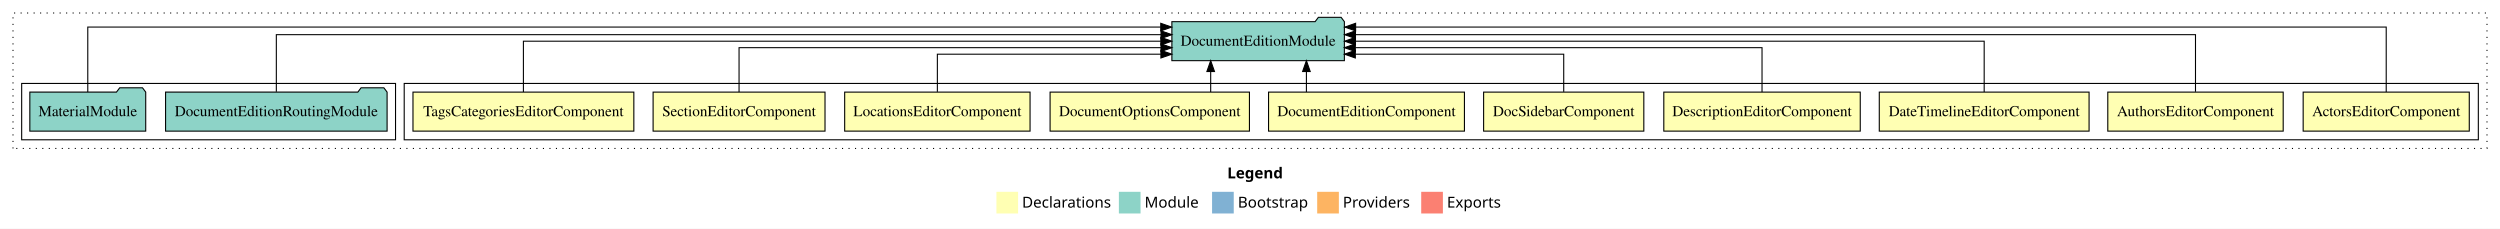
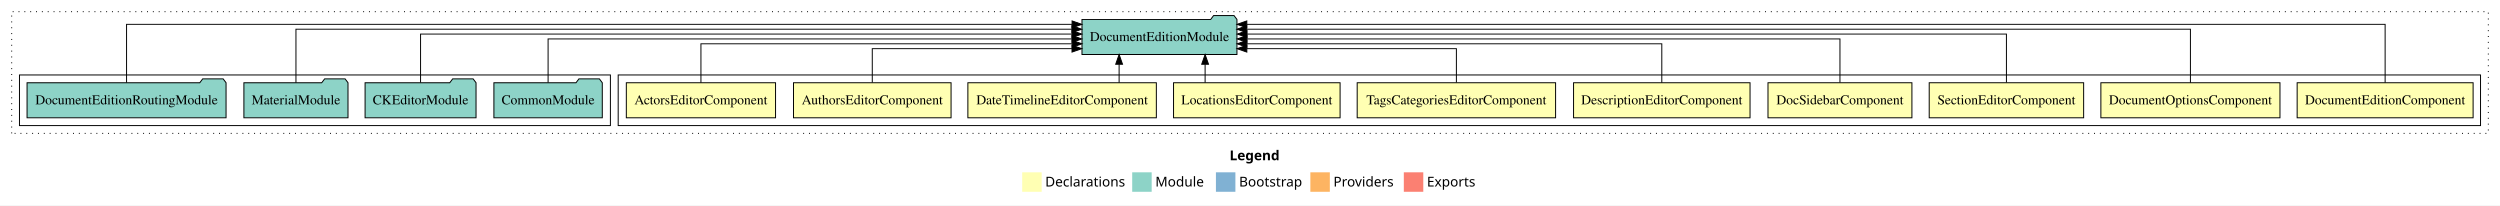
- <svg xmlns="http://www.w3.org/2000/svg" width="2307pt" height="211pt" viewBox="0.00 0.00 2307.00 211.00">
+ <svg xmlns="http://www.w3.org/2000/svg" width="2568pt" height="211pt" viewBox="0.00 0.00 2568.00 211.00">
  <g id="graph0" class="graph" transform="scale(1 1) rotate(0) translate(4 207)">
-     <polygon fill="#ffffff" stroke="transparent" points="-4,4 -4,-207 2303,-207 2303,4 -4,4" />
-     <text text-anchor="start" x="1128.509" y="-42.4" font-family="sans-serif" font-weight="bold" font-size="14.00" fill="#000000">Legend</text>
-     <polygon fill="#ffffb3" stroke="transparent" points="915.5,-10 915.5,-30 935.5,-30 935.5,-10 915.5,-10" />
-     <text text-anchor="start" x="939.129" y="-15.4" font-family="sans-serif" font-size="14.00" fill="#000000">  Declarations</text>
-     <polygon fill="#8dd3c7" stroke="transparent" points="1028.5,-10 1028.5,-30 1048.5,-30 1048.5,-10 1028.5,-10" />
-     <text text-anchor="start" x="1052.225" y="-15.4" font-family="sans-serif" font-size="14.00" fill="#000000">  Module</text>
-     <polygon fill="#80b1d3" stroke="transparent" points="1114.5,-10 1114.5,-30 1134.5,-30 1134.5,-10 1114.5,-10" />
-     <text text-anchor="start" x="1138.281" y="-15.4" font-family="sans-serif" font-size="14.00" fill="#000000">  Bootstrap</text>
-     <polygon fill="#fdb462" stroke="transparent" points="1211.5,-10 1211.5,-30 1231.5,-30 1231.5,-10 1211.5,-10" />
-     <text text-anchor="start" x="1235.173" y="-15.4" font-family="sans-serif" font-size="14.00" fill="#000000">  Providers</text>
-     <polygon fill="#fb8072" stroke="transparent" points="1307.5,-10 1307.5,-30 1327.5,-30 1327.5,-10 1307.5,-10" />
-     <text text-anchor="start" x="1331.226" y="-15.4" font-family="sans-serif" font-size="14.00" fill="#000000">  Exports</text>
+     <polygon fill="#ffffff" stroke="transparent" points="-4,4 -4,-207 2564,-207 2564,4 -4,4" />
+     <text text-anchor="start" x="1259.009" y="-42.4" font-family="sans-serif" font-weight="bold" font-size="14.00" fill="#000000">Legend</text>
+     <polygon fill="#ffffb3" stroke="transparent" points="1046,-10 1046,-30 1066,-30 1066,-10 1046,-10" />
+     <text text-anchor="start" x="1069.629" y="-15.4" font-family="sans-serif" font-size="14.00" fill="#000000">  Declarations</text>
+     <polygon fill="#8dd3c7" stroke="transparent" points="1159,-10 1159,-30 1179,-30 1179,-10 1159,-10" />
+     <text text-anchor="start" x="1182.725" y="-15.4" font-family="sans-serif" font-size="14.00" fill="#000000">  Module</text>
+     <polygon fill="#80b1d3" stroke="transparent" points="1245,-10 1245,-30 1265,-30 1265,-10 1245,-10" />
+     <text text-anchor="start" x="1268.781" y="-15.4" font-family="sans-serif" font-size="14.00" fill="#000000">  Bootstrap</text>
+     <polygon fill="#fdb462" stroke="transparent" points="1342,-10 1342,-30 1362,-30 1362,-10 1342,-10" />
+     <text text-anchor="start" x="1365.673" y="-15.4" font-family="sans-serif" font-size="14.00" fill="#000000">  Providers</text>
+     <polygon fill="#fb8072" stroke="transparent" points="1438,-10 1438,-30 1458,-30 1458,-10 1438,-10" />
+     <text text-anchor="start" x="1461.726" y="-15.4" font-family="sans-serif" font-size="14.00" fill="#000000">  Exports</text>
    <g id="clust1" class="cluster">
-       <polygon fill="none" stroke="#000000" stroke-dasharray="1,5" points="8,-70 8,-195 2291,-195 2291,-70 8,-70" />
+       <polygon fill="none" stroke="#000000" stroke-dasharray="1,5" points="8,-70 8,-195 2552,-195 2552,-70 8,-70" />
    </g>
    <g id="clust2" class="cluster">
-       <polygon fill="none" stroke="#000000" points="369,-78 369,-130 2283,-130 2283,-78 369,-78" />
+       <polygon fill="none" stroke="#000000" points="631,-78 631,-130 2544,-130 2544,-78 631,-78" />
    </g>
    <g id="clust13" class="cluster">
-       <polygon fill="none" stroke="#000000" points="16,-78 16,-130 361,-130 361,-78 16,-78" />
+       <polygon fill="none" stroke="#000000" points="16,-78 16,-130 623,-130 623,-78 16,-78" />
    </g>
    <g id="node1" class="node">
-       <polygon fill="#ffffb3" stroke="#000000" points="2274.644,-122 2121.356,-122 2121.356,-86 2274.644,-86 2274.644,-122" />
-       <text text-anchor="middle" x="2198" y="-99.8" font-family="Times,serif" font-size="14.00" fill="#000000">ActorsEditorComponent</text>
+       <polygon fill="#ffffb3" stroke="#000000" points="2536.374,-122 2355.626,-122 2355.626,-86 2536.374,-86 2536.374,-122" />
+       <text text-anchor="middle" x="2446" y="-99.8" font-family="Times,serif" font-size="14.00" fill="#000000">DocumentEditionComponent</text>
    </g>
    <g id="node11" class="node">
-       <polygon fill="#8dd3c7" stroke="#000000" points="1236.591,-187 1233.591,-191 1212.591,-191 1209.591,-187 1077.409,-187 1077.409,-151 1236.591,-151 1236.591,-187" />
-       <text text-anchor="middle" x="1157" y="-164.8" font-family="Times,serif" font-size="14.00" fill="#000000">DocumentEditionModule</text>
+       <polygon fill="#8dd3c7" stroke="#000000" points="1266.591,-187 1263.591,-191 1242.591,-191 1239.591,-187 1107.409,-187 1107.409,-151 1266.591,-151 1266.591,-187" />
+       <text text-anchor="middle" x="1187" y="-164.8" font-family="Times,serif" font-size="14.00" fill="#000000">DocumentEditionModule</text>
    </g>
    <g id="edge1" class="edge">
-       <path fill="none" stroke="#000000" d="M2198,-122.091C2198,-145.133 2198,-182 2198,-182 2198,-182 1246.957,-182 1246.957,-182" />
-       <polygon fill="#000000" stroke="#000000" points="1246.957,-178.5 1236.957,-182 1246.957,-185.5 1246.957,-178.5" />
+       <path fill="none" stroke="#000000" d="M2446,-122.091C2446,-145.133 2446,-182 2446,-182 2446,-182 1276.711,-182 1276.711,-182" />
+       <polygon fill="#000000" stroke="#000000" points="1276.711,-178.5 1266.711,-182 1276.711,-185.5 1276.711,-178.5" />
    </g>
    <g id="node2" class="node">
-       <polygon fill="#ffffb3" stroke="#000000" points="2102.93,-122 1941.07,-122 1941.07,-86 2102.93,-86 2102.93,-122" />
-       <text text-anchor="middle" x="2022" y="-99.8" font-family="Times,serif" font-size="14.00" fill="#000000">AuthorsEditorComponent</text>
+       <polygon fill="#ffffb3" stroke="#000000" points="2337.982,-122 2154.018,-122 2154.018,-86 2337.982,-86 2337.982,-122" />
+       <text text-anchor="middle" x="2246" y="-99.8" font-family="Times,serif" font-size="14.00" fill="#000000">DocumentOptionsComponent</text>
    </g>
    <g id="edge2" class="edge">
-       <path fill="none" stroke="#000000" d="M2022,-122.284C2022,-143.321 2022,-175 2022,-175 2022,-175 1246.827,-175 1246.827,-175" />
-       <polygon fill="#000000" stroke="#000000" points="1246.827,-171.5 1236.827,-175 1246.827,-178.5 1246.827,-171.5" />
+       <path fill="none" stroke="#000000" d="M2246,-122.045C2246,-143.662 2246,-177 2246,-177 2246,-177 1276.597,-177 1276.597,-177" />
+       <polygon fill="#000000" stroke="#000000" points="1276.597,-173.5 1266.597,-177 1276.597,-180.5 1276.597,-173.5" />
    </g>
    <g id="node3" class="node">
-       <polygon fill="#ffffb3" stroke="#000000" points="1923.798,-122 1730.202,-122 1730.202,-86 1923.798,-86 1923.798,-122" />
-       <text text-anchor="middle" x="1827" y="-99.8" font-family="Times,serif" font-size="14.00" fill="#000000">DateTimelineEditorComponent</text>
+       <polygon fill="#ffffb3" stroke="#000000" points="2136.32,-122 1977.68,-122 1977.68,-86 2136.32,-86 2136.32,-122" />
+       <text text-anchor="middle" x="2057" y="-99.8" font-family="Times,serif" font-size="14.00" fill="#000000">SectionEditorComponent</text>
    </g>
    <g id="edge3" class="edge">
-       <path fill="none" stroke="#000000" d="M1827,-122.106C1827,-141.339 1827,-169 1827,-169 1827,-169 1246.82,-169 1246.82,-169" />
-       <polygon fill="#000000" stroke="#000000" points="1246.82,-165.5 1236.82,-169 1246.82,-172.5 1246.82,-165.5" />
+       <path fill="none" stroke="#000000" d="M2057,-122.223C2057,-142.365 2057,-172 2057,-172 2057,-172 1276.9,-172 1276.9,-172" />
+       <polygon fill="#000000" stroke="#000000" points="1276.9,-168.5 1266.9,-172 1276.9,-175.5 1276.9,-168.5" />
    </g>
    <g id="node4" class="node">
-       <polygon fill="#ffffb3" stroke="#000000" points="1712.64,-122 1531.36,-122 1531.36,-86 1712.64,-86 1712.64,-122" />
-       <text text-anchor="middle" x="1622" y="-99.8" font-family="Times,serif" font-size="14.00" fill="#000000">DescriptionEditorComponent</text>
+       <polygon fill="#ffffb3" stroke="#000000" points="1959.917,-122 1812.083,-122 1812.083,-86 1959.917,-86 1959.917,-122" />
+       <text text-anchor="middle" x="1886" y="-99.8" font-family="Times,serif" font-size="14.00" fill="#000000">DocSidebarComponent</text>
    </g>
    <g id="edge4" class="edge">
-       <path fill="none" stroke="#000000" d="M1622,-122.022C1622,-139.373 1622,-163 1622,-163 1622,-163 1246.672,-163 1246.672,-163" />
-       <polygon fill="#000000" stroke="#000000" points="1246.672,-159.5 1236.672,-163 1246.672,-166.5 1246.672,-159.5" />
+       <path fill="none" stroke="#000000" d="M1886,-122.222C1886,-140.828 1886,-167 1886,-167 1886,-167 1276.844,-167 1276.844,-167" />
+       <polygon fill="#000000" stroke="#000000" points="1276.844,-163.5 1266.844,-167 1276.844,-170.5 1276.844,-163.5" />
    </g>
    <g id="node5" class="node">
-       <polygon fill="#ffffb3" stroke="#000000" points="1512.917,-122 1365.083,-122 1365.083,-86 1512.917,-86 1512.917,-122" />
-       <text text-anchor="middle" x="1439" y="-99.8" font-family="Times,serif" font-size="14.00" fill="#000000">DocSidebarComponent</text>
+       <polygon fill="#ffffb3" stroke="#000000" points="1793.64,-122 1612.36,-122 1612.36,-86 1793.64,-86 1793.64,-122" />
+       <text text-anchor="middle" x="1703" y="-99.8" font-family="Times,serif" font-size="14.00" fill="#000000">DescriptionEditorComponent</text>
    </g>
    <g id="edge5" class="edge">
-       <path fill="none" stroke="#000000" d="M1439,-122.24C1439,-137.571 1439,-157 1439,-157 1439,-157 1246.679,-157 1246.679,-157" />
-       <polygon fill="#000000" stroke="#000000" points="1246.679,-153.5 1236.679,-157 1246.679,-160.5 1246.679,-153.5" />
+       <path fill="none" stroke="#000000" d="M1703,-122.034C1703,-139.06 1703,-162 1703,-162 1703,-162 1276.776,-162 1276.776,-162" />
+       <polygon fill="#000000" stroke="#000000" points="1276.776,-158.5 1266.776,-162 1276.776,-165.5 1276.776,-158.5" />
    </g>
    <g id="node6" class="node">
-       <polygon fill="#ffffb3" stroke="#000000" points="1347.374,-122 1166.626,-122 1166.626,-86 1347.374,-86 1347.374,-122" />
-       <text text-anchor="middle" x="1257" y="-99.8" font-family="Times,serif" font-size="14.00" fill="#000000">DocumentEditionComponent</text>
+       <polygon fill="#ffffb3" stroke="#000000" points="1593.906,-122 1390.094,-122 1390.094,-86 1593.906,-86 1593.906,-122" />
+       <text text-anchor="middle" x="1492" y="-99.8" font-family="Times,serif" font-size="14.00" fill="#000000">TagsCategoriesEditorComponent</text>
    </g>
    <g id="edge6" class="edge">
-       <path fill="none" stroke="#000000" d="M1201.554,-122.106C1201.554,-122.106 1201.554,-140.991 1201.554,-140.991" />
-       <polygon fill="#000000" stroke="#000000" points="1198.054,-140.991 1201.554,-150.991 1205.054,-140.991 1198.054,-140.991" />
+       <path fill="none" stroke="#000000" d="M1492,-122.24C1492,-137.571 1492,-157 1492,-157 1492,-157 1276.737,-157 1276.737,-157" />
+       <polygon fill="#000000" stroke="#000000" points="1276.737,-153.5 1266.737,-157 1276.737,-160.5 1276.737,-153.5" />
    </g>
    <g id="node7" class="node">
-       <polygon fill="#ffffb3" stroke="#000000" points="1148.982,-122 965.018,-122 965.018,-86 1148.982,-86 1148.982,-122" />
-       <text text-anchor="middle" x="1057" y="-99.8" font-family="Times,serif" font-size="14.00" fill="#000000">DocumentOptionsComponent</text>
+       <polygon fill="#ffffb3" stroke="#000000" points="1372.535,-122 1201.465,-122 1201.465,-86 1372.535,-86 1372.535,-122" />
+       <text text-anchor="middle" x="1287" y="-99.8" font-family="Times,serif" font-size="14.00" fill="#000000">LocationsEditorComponent</text>
    </g>
    <g id="edge7" class="edge">
-       <path fill="none" stroke="#000000" d="M1113.223,-122.106C1113.223,-122.106 1113.223,-140.991 1113.223,-140.991" />
-       <polygon fill="#000000" stroke="#000000" points="1109.723,-140.991 1113.223,-150.991 1116.723,-140.991 1109.723,-140.991" />
+       <path fill="none" stroke="#000000" d="M1233.889,-122.106C1233.889,-122.106 1233.889,-140.991 1233.889,-140.991" />
+       <polygon fill="#000000" stroke="#000000" points="1230.389,-140.991 1233.889,-150.991 1237.389,-140.991 1230.389,-140.991" />
    </g>
    <g id="node8" class="node">
-       <polygon fill="#ffffb3" stroke="#000000" points="946.535,-122 775.465,-122 775.465,-86 946.535,-86 946.535,-122" />
-       <text text-anchor="middle" x="861" y="-99.8" font-family="Times,serif" font-size="14.00" fill="#000000">LocationsEditorComponent</text>
+       <polygon fill="#ffffb3" stroke="#000000" points="1183.798,-122 990.202,-122 990.202,-86 1183.798,-86 1183.798,-122" />
+       <text text-anchor="middle" x="1087" y="-99.8" font-family="Times,serif" font-size="14.00" fill="#000000">DateTimelineEditorComponent</text>
    </g>
    <g id="edge8" class="edge">
-       <path fill="none" stroke="#000000" d="M861,-122.24C861,-137.571 861,-157 861,-157 861,-157 1067.288,-157 1067.288,-157" />
-       <polygon fill="#000000" stroke="#000000" points="1067.288,-160.5 1077.288,-157 1067.288,-153.5 1067.288,-160.5" />
+       <path fill="none" stroke="#000000" d="M1145.552,-122.106C1145.552,-122.106 1145.552,-140.991 1145.552,-140.991" />
+       <polygon fill="#000000" stroke="#000000" points="1142.052,-140.991 1145.552,-150.991 1149.052,-140.991 1142.052,-140.991" />
    </g>
    <g id="node9" class="node">
-       <polygon fill="#ffffb3" stroke="#000000" points="757.32,-122 598.68,-122 598.68,-86 757.32,-86 757.32,-122" />
-       <text text-anchor="middle" x="678" y="-99.8" font-family="Times,serif" font-size="14.00" fill="#000000">SectionEditorComponent</text>
+       <polygon fill="#ffffb3" stroke="#000000" points="972.93,-122 811.07,-122 811.07,-86 972.93,-86 972.93,-122" />
+       <text text-anchor="middle" x="892" y="-99.8" font-family="Times,serif" font-size="14.00" fill="#000000">AuthorsEditorComponent</text>
    </g>
    <g id="edge9" class="edge">
-       <path fill="none" stroke="#000000" d="M678,-122.022C678,-139.373 678,-163 678,-163 678,-163 1067.365,-163 1067.365,-163" />
-       <polygon fill="#000000" stroke="#000000" points="1067.365,-166.5 1077.365,-163 1067.365,-159.5 1067.365,-166.5" />
+       <path fill="none" stroke="#000000" d="M892,-122.24C892,-137.571 892,-157 892,-157 892,-157 1097.169,-157 1097.169,-157" />
+       <polygon fill="#000000" stroke="#000000" points="1097.169,-160.5 1107.169,-157 1097.169,-153.5 1097.169,-160.5" />
    </g>
    <g id="node10" class="node">
-       <polygon fill="#ffffb3" stroke="#000000" points="580.906,-122 377.094,-122 377.094,-86 580.906,-86 580.906,-122" />
-       <text text-anchor="middle" x="479" y="-99.8" font-family="Times,serif" font-size="14.00" fill="#000000">TagsCategoriesEditorComponent</text>
+       <polygon fill="#ffffb3" stroke="#000000" points="792.644,-122 639.356,-122 639.356,-86 792.644,-86 792.644,-122" />
+       <text text-anchor="middle" x="716" y="-99.8" font-family="Times,serif" font-size="14.00" fill="#000000">ActorsEditorComponent</text>
    </g>
    <g id="edge10" class="edge">
-       <path fill="none" stroke="#000000" d="M479,-122.106C479,-141.339 479,-169 479,-169 479,-169 1067.231,-169 1067.231,-169" />
-       <polygon fill="#000000" stroke="#000000" points="1067.231,-172.5 1077.231,-169 1067.231,-165.5 1067.231,-172.5" />
+       <path fill="none" stroke="#000000" d="M716,-122.034C716,-139.06 716,-162 716,-162 716,-162 1097.368,-162 1097.368,-162" />
+       <polygon fill="#000000" stroke="#000000" points="1097.368,-165.5 1107.368,-162 1097.368,-158.5 1097.368,-165.5" />
    </g>
    <g id="node12" class="node">
-       <polygon fill="#8dd3c7" stroke="#000000" points="353.209,-122 350.209,-126 329.209,-126 326.209,-122 148.791,-122 148.791,-86 353.209,-86 353.209,-122" />
-       <text text-anchor="middle" x="251" y="-99.8" font-family="Times,serif" font-size="14.00" fill="#000000">DocumentEditionRoutingModule</text>
+       <polygon fill="#8dd3c7" stroke="#000000" points="614.668,-122 611.668,-126 590.668,-126 587.668,-122 503.332,-122 503.332,-86 614.668,-86 614.668,-122" />
+       <text text-anchor="middle" x="559" y="-99.8" font-family="Times,serif" font-size="14.00" fill="#000000">CommonModule</text>
    </g>
    <g id="edge11" class="edge">
-       <path fill="none" stroke="#000000" d="M251,-122.284C251,-143.321 251,-175 251,-175 251,-175 1067.393,-175 1067.393,-175" />
-       <polygon fill="#000000" stroke="#000000" points="1067.393,-178.5 1077.393,-175 1067.393,-171.5 1067.393,-178.5" />
+       <path fill="none" stroke="#000000" d="M559,-122.222C559,-140.828 559,-167 559,-167 559,-167 1097.145,-167 1097.145,-167" />
+       <polygon fill="#000000" stroke="#000000" points="1097.145,-170.5 1107.145,-167 1097.145,-163.5 1097.145,-170.5" />
    </g>
    <g id="node13" class="node">
-       <polygon fill="#8dd3c7" stroke="#000000" points="130.471,-122 127.471,-126 106.471,-126 103.471,-122 23.529,-122 23.529,-86 130.471,-86 130.471,-122" />
-       <text text-anchor="middle" x="77" y="-99.8" font-family="Times,serif" font-size="14.00" fill="#000000">MaterialModule</text>
+       <polygon fill="#8dd3c7" stroke="#000000" points="484.987,-122 481.987,-126 460.987,-126 457.987,-122 371.013,-122 371.013,-86 484.987,-86 484.987,-122" />
+       <text text-anchor="middle" x="428" y="-99.8" font-family="Times,serif" font-size="14.00" fill="#000000">CKEditorModule</text>
    </g>
    <g id="edge12" class="edge">
-       <path fill="none" stroke="#000000" d="M77,-122.091C77,-145.133 77,-182 77,-182 77,-182 1067.146,-182 1067.146,-182" />
-       <polygon fill="#000000" stroke="#000000" points="1067.147,-185.5 1077.146,-182 1067.146,-178.5 1067.147,-185.5" />
+       <path fill="none" stroke="#000000" d="M428,-122.223C428,-142.365 428,-172 428,-172 428,-172 1097.208,-172 1097.208,-172" />
+       <polygon fill="#000000" stroke="#000000" points="1097.208,-175.5 1107.208,-172 1097.208,-168.5 1097.208,-175.5" />
+     </g>
+     <g id="node14" class="node">
+       <polygon fill="#8dd3c7" stroke="#000000" points="353.471,-122 350.471,-126 329.471,-126 326.471,-122 246.529,-122 246.529,-86 353.471,-86 353.471,-122" />
+       <text text-anchor="middle" x="300" y="-99.8" font-family="Times,serif" font-size="14.00" fill="#000000">MaterialModule</text>
+     </g>
+     <g id="edge13" class="edge">
+       <path fill="none" stroke="#000000" d="M300,-122.045C300,-143.662 300,-177 300,-177 300,-177 1097.113,-177 1097.113,-177" />
+       <polygon fill="#000000" stroke="#000000" points="1097.113,-180.5 1107.113,-177 1097.112,-173.5 1097.113,-180.5" />
+     </g>
+     <g id="node15" class="node">
+       <polygon fill="#8dd3c7" stroke="#000000" points="228.209,-122 225.209,-126 204.209,-126 201.209,-122 23.791,-122 23.791,-86 228.209,-86 228.209,-122" />
+       <text text-anchor="middle" x="126" y="-99.8" font-family="Times,serif" font-size="14.00" fill="#000000">DocumentEditionRoutingModule</text>
+     </g>
+     <g id="edge14" class="edge">
+       <path fill="none" stroke="#000000" d="M126,-122.091C126,-145.133 126,-182 126,-182 126,-182 1097.253,-182 1097.253,-182" />
+       <polygon fill="#000000" stroke="#000000" points="1097.253,-185.5 1107.253,-182 1097.253,-178.5 1097.253,-185.5" />
    </g>
  </g>
</svg>
